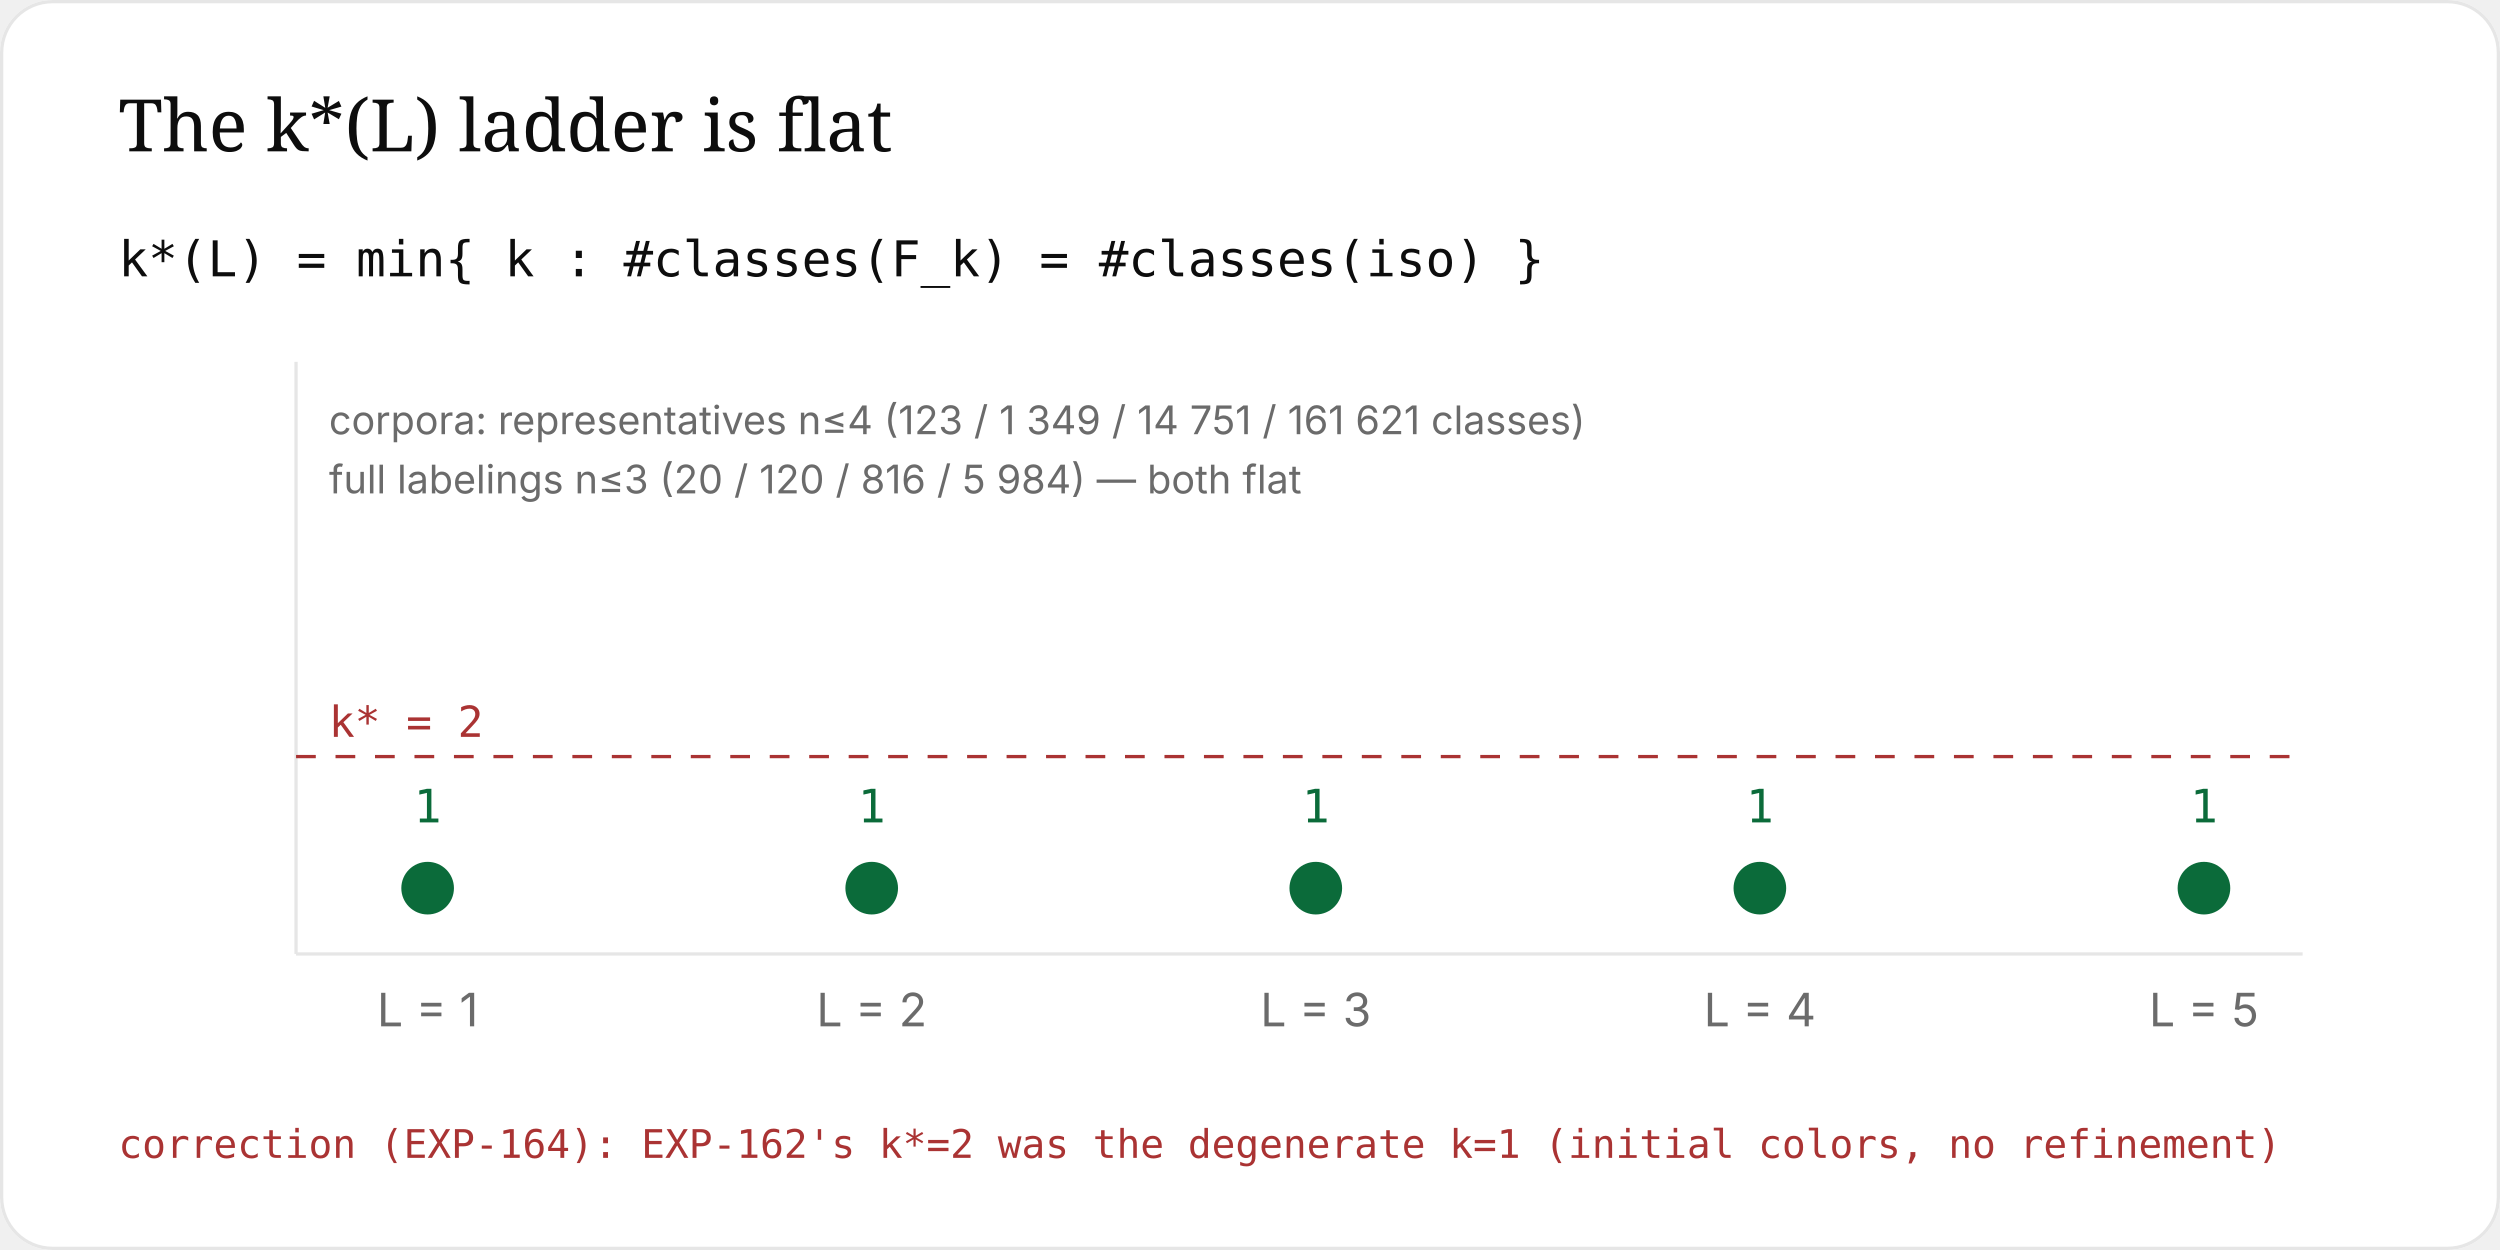
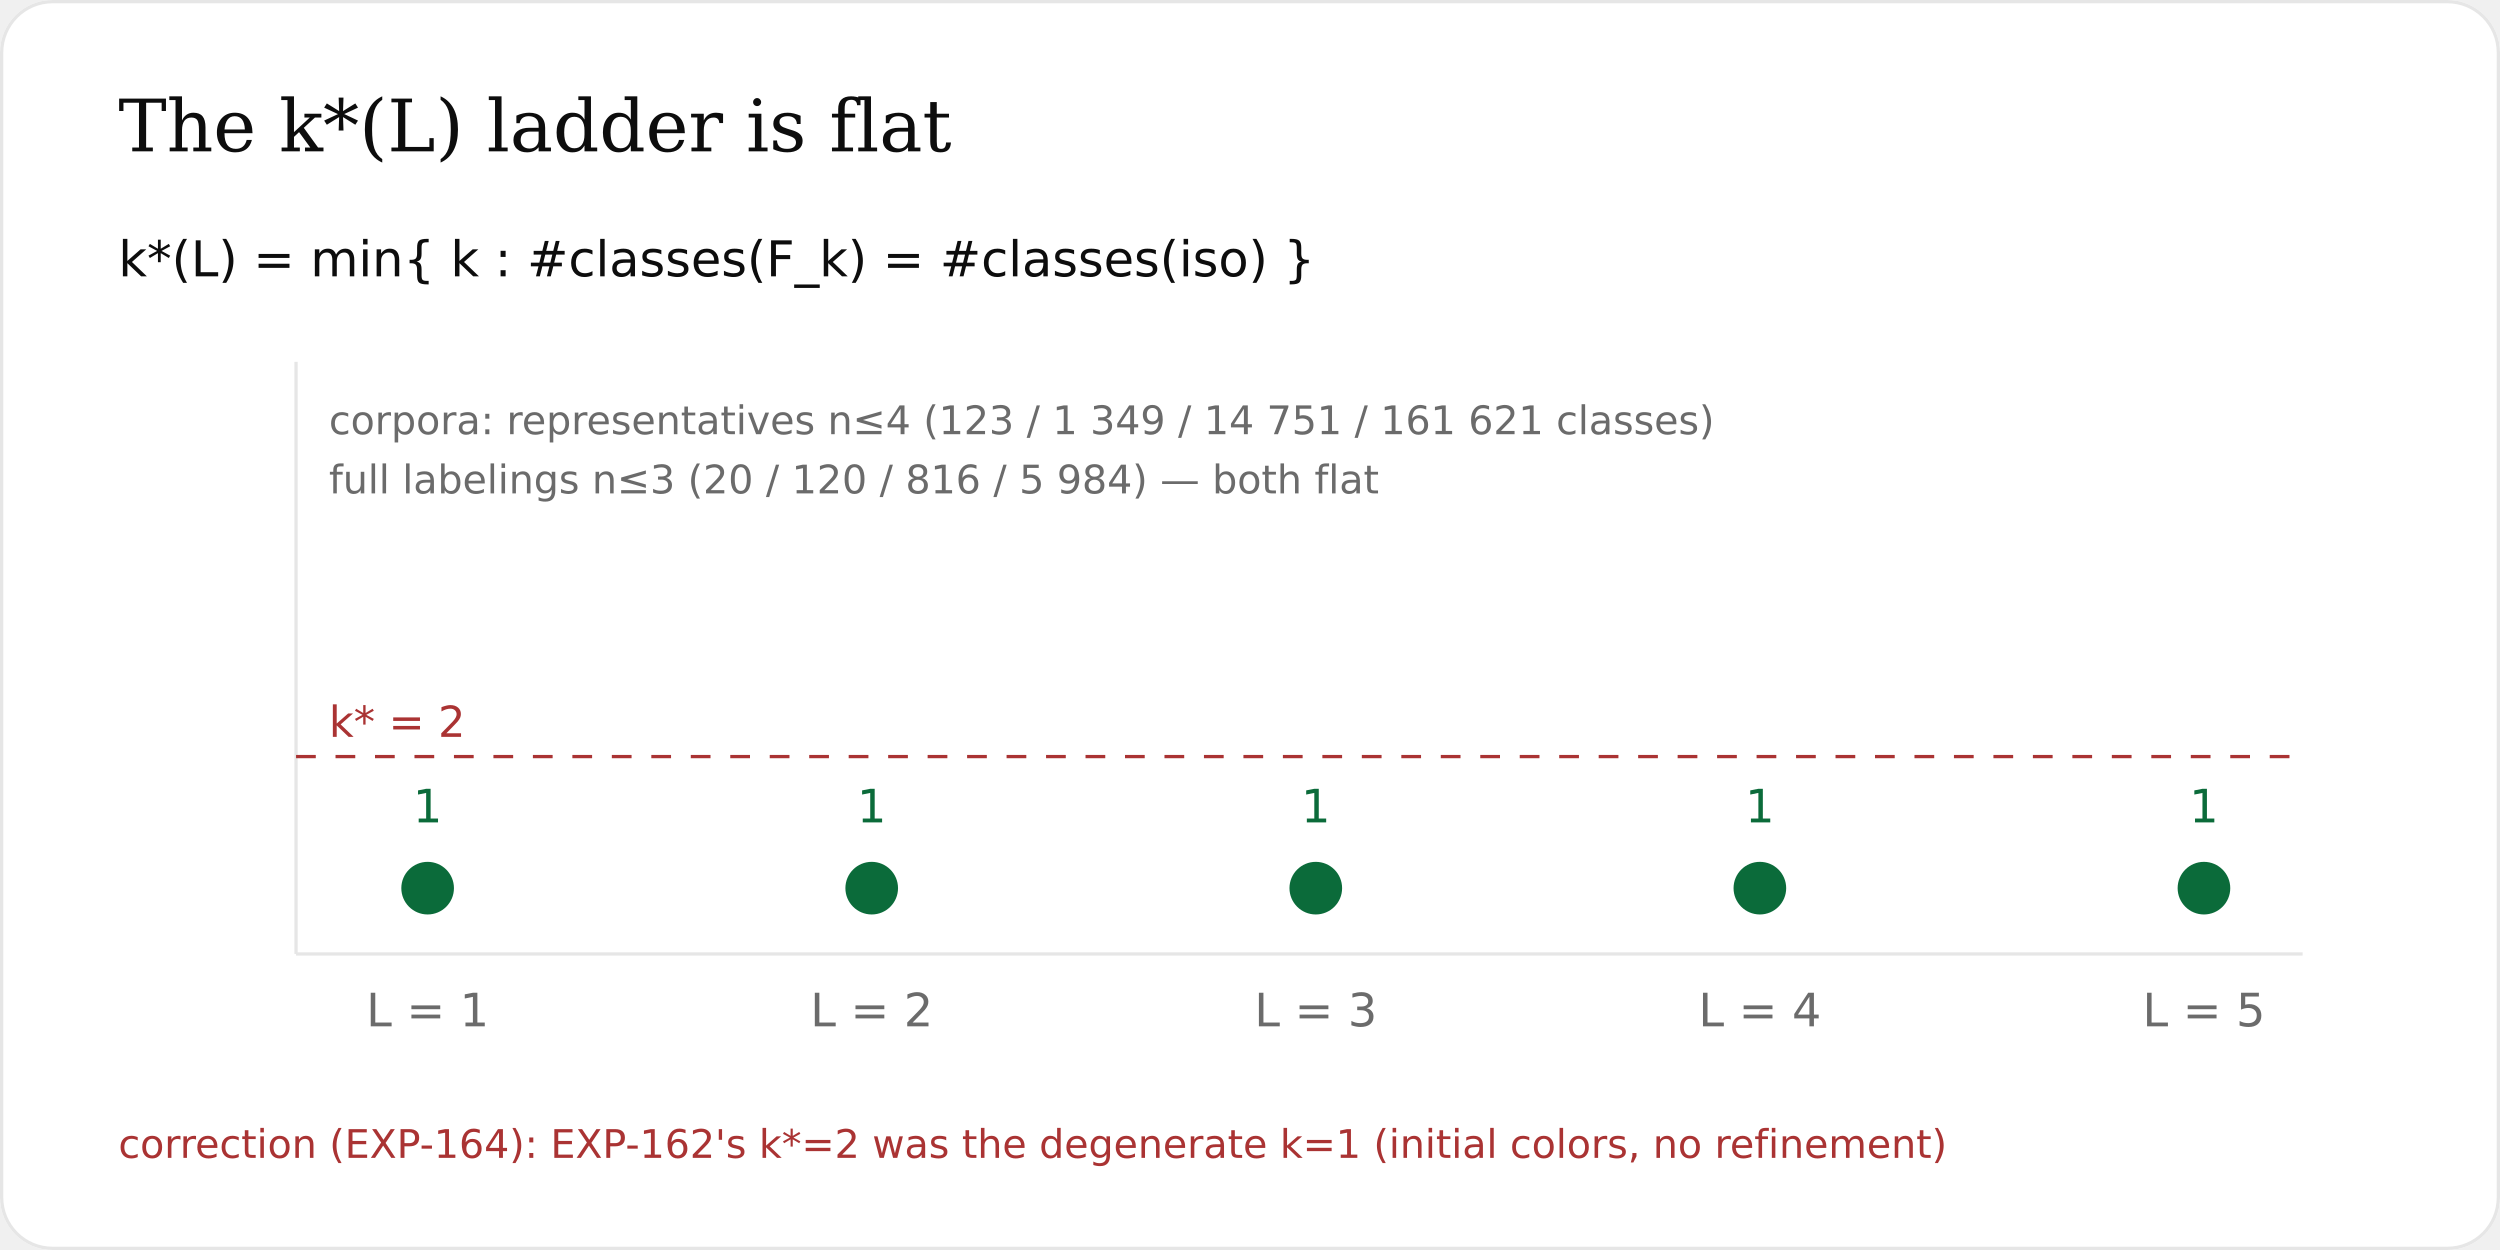
<svg xmlns="http://www.w3.org/2000/svg" viewBox="0 0 760 380" width="760" height="380">
  <rect width="760" height="380" rx="16" fill="#ffffff" />
  <rect x="0.5" y="0.5" width="759" height="379" rx="15.5" fill="none" stroke="#e6e6e6" />
-   <text x="36" y="46" font-family="Georgia,serif" font-size="22" fill="#0d0d0d">The k*(L) ladder is flat</text>
-   <text x="36" y="84" font-family="ui-monospace,monospace" font-size="15" fill="#0d0d0d" text-anchor="start">k*(L) = min{ k : #classes(F_k) = #classes(iso) }</text>
+   <text x="36" y="46" font-family="DejaVu Serif, Georgia, serif" font-size="22" fill="#0d0d0d">The k*(L) ladder is flat</text>
+   <text x="36" y="84" font-family="DejaVu Sans, sans-serif" font-size="15" fill="#0d0d0d" text-anchor="start">k*(L) = min{ k : #classes(F_k) = #classes(iso) }</text>
  <line x1="90" y1="290" x2="700" y2="290" stroke="#e6e6e6" />
  <line x1="90" y1="110" x2="90" y2="290" stroke="#e6e6e6" />
-   <text x="130" y="312" font-family="-apple-system,sans-serif" font-size="14" fill="#6b6b6b" text-anchor="middle">L = 1</text>
+   <text x="130" y="312" font-family="DejaVu Sans, sans-serif" font-size="14" fill="#6b6b6b" text-anchor="middle">L = 1</text>
  <circle cx="130" cy="270" r="8" fill="#0b6b3a" />
-   <text x="130" y="250" font-family="ui-monospace,monospace" font-size="14" fill="#0b6b3a" text-anchor="middle">1</text>
-   <text x="265" y="312" font-family="-apple-system,sans-serif" font-size="14" fill="#6b6b6b" text-anchor="middle">L = 2</text>
+   <text x="130" y="250" font-family="DejaVu Sans, sans-serif" font-size="14" fill="#0b6b3a" text-anchor="middle">1</text>
+   <text x="265" y="312" font-family="DejaVu Sans, sans-serif" font-size="14" fill="#6b6b6b" text-anchor="middle">L = 2</text>
  <circle cx="265" cy="270" r="8" fill="#0b6b3a" />
-   <text x="265" y="250" font-family="ui-monospace,monospace" font-size="14" fill="#0b6b3a" text-anchor="middle">1</text>
-   <text x="400" y="312" font-family="-apple-system,sans-serif" font-size="14" fill="#6b6b6b" text-anchor="middle">L = 3</text>
+   <text x="265" y="250" font-family="DejaVu Sans, sans-serif" font-size="14" fill="#0b6b3a" text-anchor="middle">1</text>
+   <text x="400" y="312" font-family="DejaVu Sans, sans-serif" font-size="14" fill="#6b6b6b" text-anchor="middle">L = 3</text>
  <circle cx="400" cy="270" r="8" fill="#0b6b3a" />
-   <text x="400" y="250" font-family="ui-monospace,monospace" font-size="14" fill="#0b6b3a" text-anchor="middle">1</text>
-   <text x="535" y="312" font-family="-apple-system,sans-serif" font-size="14" fill="#6b6b6b" text-anchor="middle">L = 4</text>
+   <text x="400" y="250" font-family="DejaVu Sans, sans-serif" font-size="14" fill="#0b6b3a" text-anchor="middle">1</text>
+   <text x="535" y="312" font-family="DejaVu Sans, sans-serif" font-size="14" fill="#6b6b6b" text-anchor="middle">L = 4</text>
  <circle cx="535" cy="270" r="8" fill="#0b6b3a" />
-   <text x="535" y="250" font-family="ui-monospace,monospace" font-size="14" fill="#0b6b3a" text-anchor="middle">1</text>
-   <text x="670" y="312" font-family="-apple-system,sans-serif" font-size="14" fill="#6b6b6b" text-anchor="middle">L = 5</text>
+   <text x="535" y="250" font-family="DejaVu Sans, sans-serif" font-size="14" fill="#0b6b3a" text-anchor="middle">1</text>
+   <text x="670" y="312" font-family="DejaVu Sans, sans-serif" font-size="14" fill="#6b6b6b" text-anchor="middle">L = 5</text>
  <circle cx="670" cy="270" r="8" fill="#0b6b3a" />
-   <text x="670" y="250" font-family="ui-monospace,monospace" font-size="14" fill="#0b6b3a" text-anchor="middle">1</text>
+   <text x="670" y="250" font-family="DejaVu Sans, sans-serif" font-size="14" fill="#0b6b3a" text-anchor="middle">1</text>
  <line x1="90" y1="230" x2="700" y2="230" stroke="#a33" stroke-dasharray="6 6" />
-   <text x="100" y="224" font-family="ui-monospace,monospace" font-size="13" fill="#a33" text-anchor="start">k* = 2</text>
-   <text x="100" y="132" font-family="-apple-system,sans-serif" font-size="12" fill="#6b6b6b" text-anchor="start">corpora: representatives n≤4 (123 / 1 349 / 14 751 / 161 621 classes)</text>
-   <text x="100" y="150" font-family="-apple-system,sans-serif" font-size="12" fill="#6b6b6b" text-anchor="start">full labelings n≤3 (20 / 120 / 816 / 5 984) — both flat</text>
-   <text x="36" y="352" font-family="ui-monospace,monospace" font-size="12" fill="#a33" text-anchor="start">correction (EXP-164): EXP-162's k*=2 was the degenerate k=1 (initial colors, no refinement)</text>
+   <text x="100" y="224" font-family="DejaVu Sans, sans-serif" font-size="13" fill="#a33" text-anchor="start">k* = 2</text>
+   <text x="100" y="132" font-family="DejaVu Sans, sans-serif" font-size="12" fill="#6b6b6b" text-anchor="start">corpora: representatives n≤4 (123 / 1 349 / 14 751 / 161 621 classes)</text>
+   <text x="100" y="150" font-family="DejaVu Sans, sans-serif" font-size="12" fill="#6b6b6b" text-anchor="start">full labelings n≤3 (20 / 120 / 816 / 5 984) — both flat</text>
+   <text x="36" y="352" font-family="DejaVu Sans, sans-serif" font-size="12" fill="#a33" text-anchor="start">correction (EXP-164): EXP-162's k*=2 was the degenerate k=1 (initial colors, no refinement)</text>
</svg>
